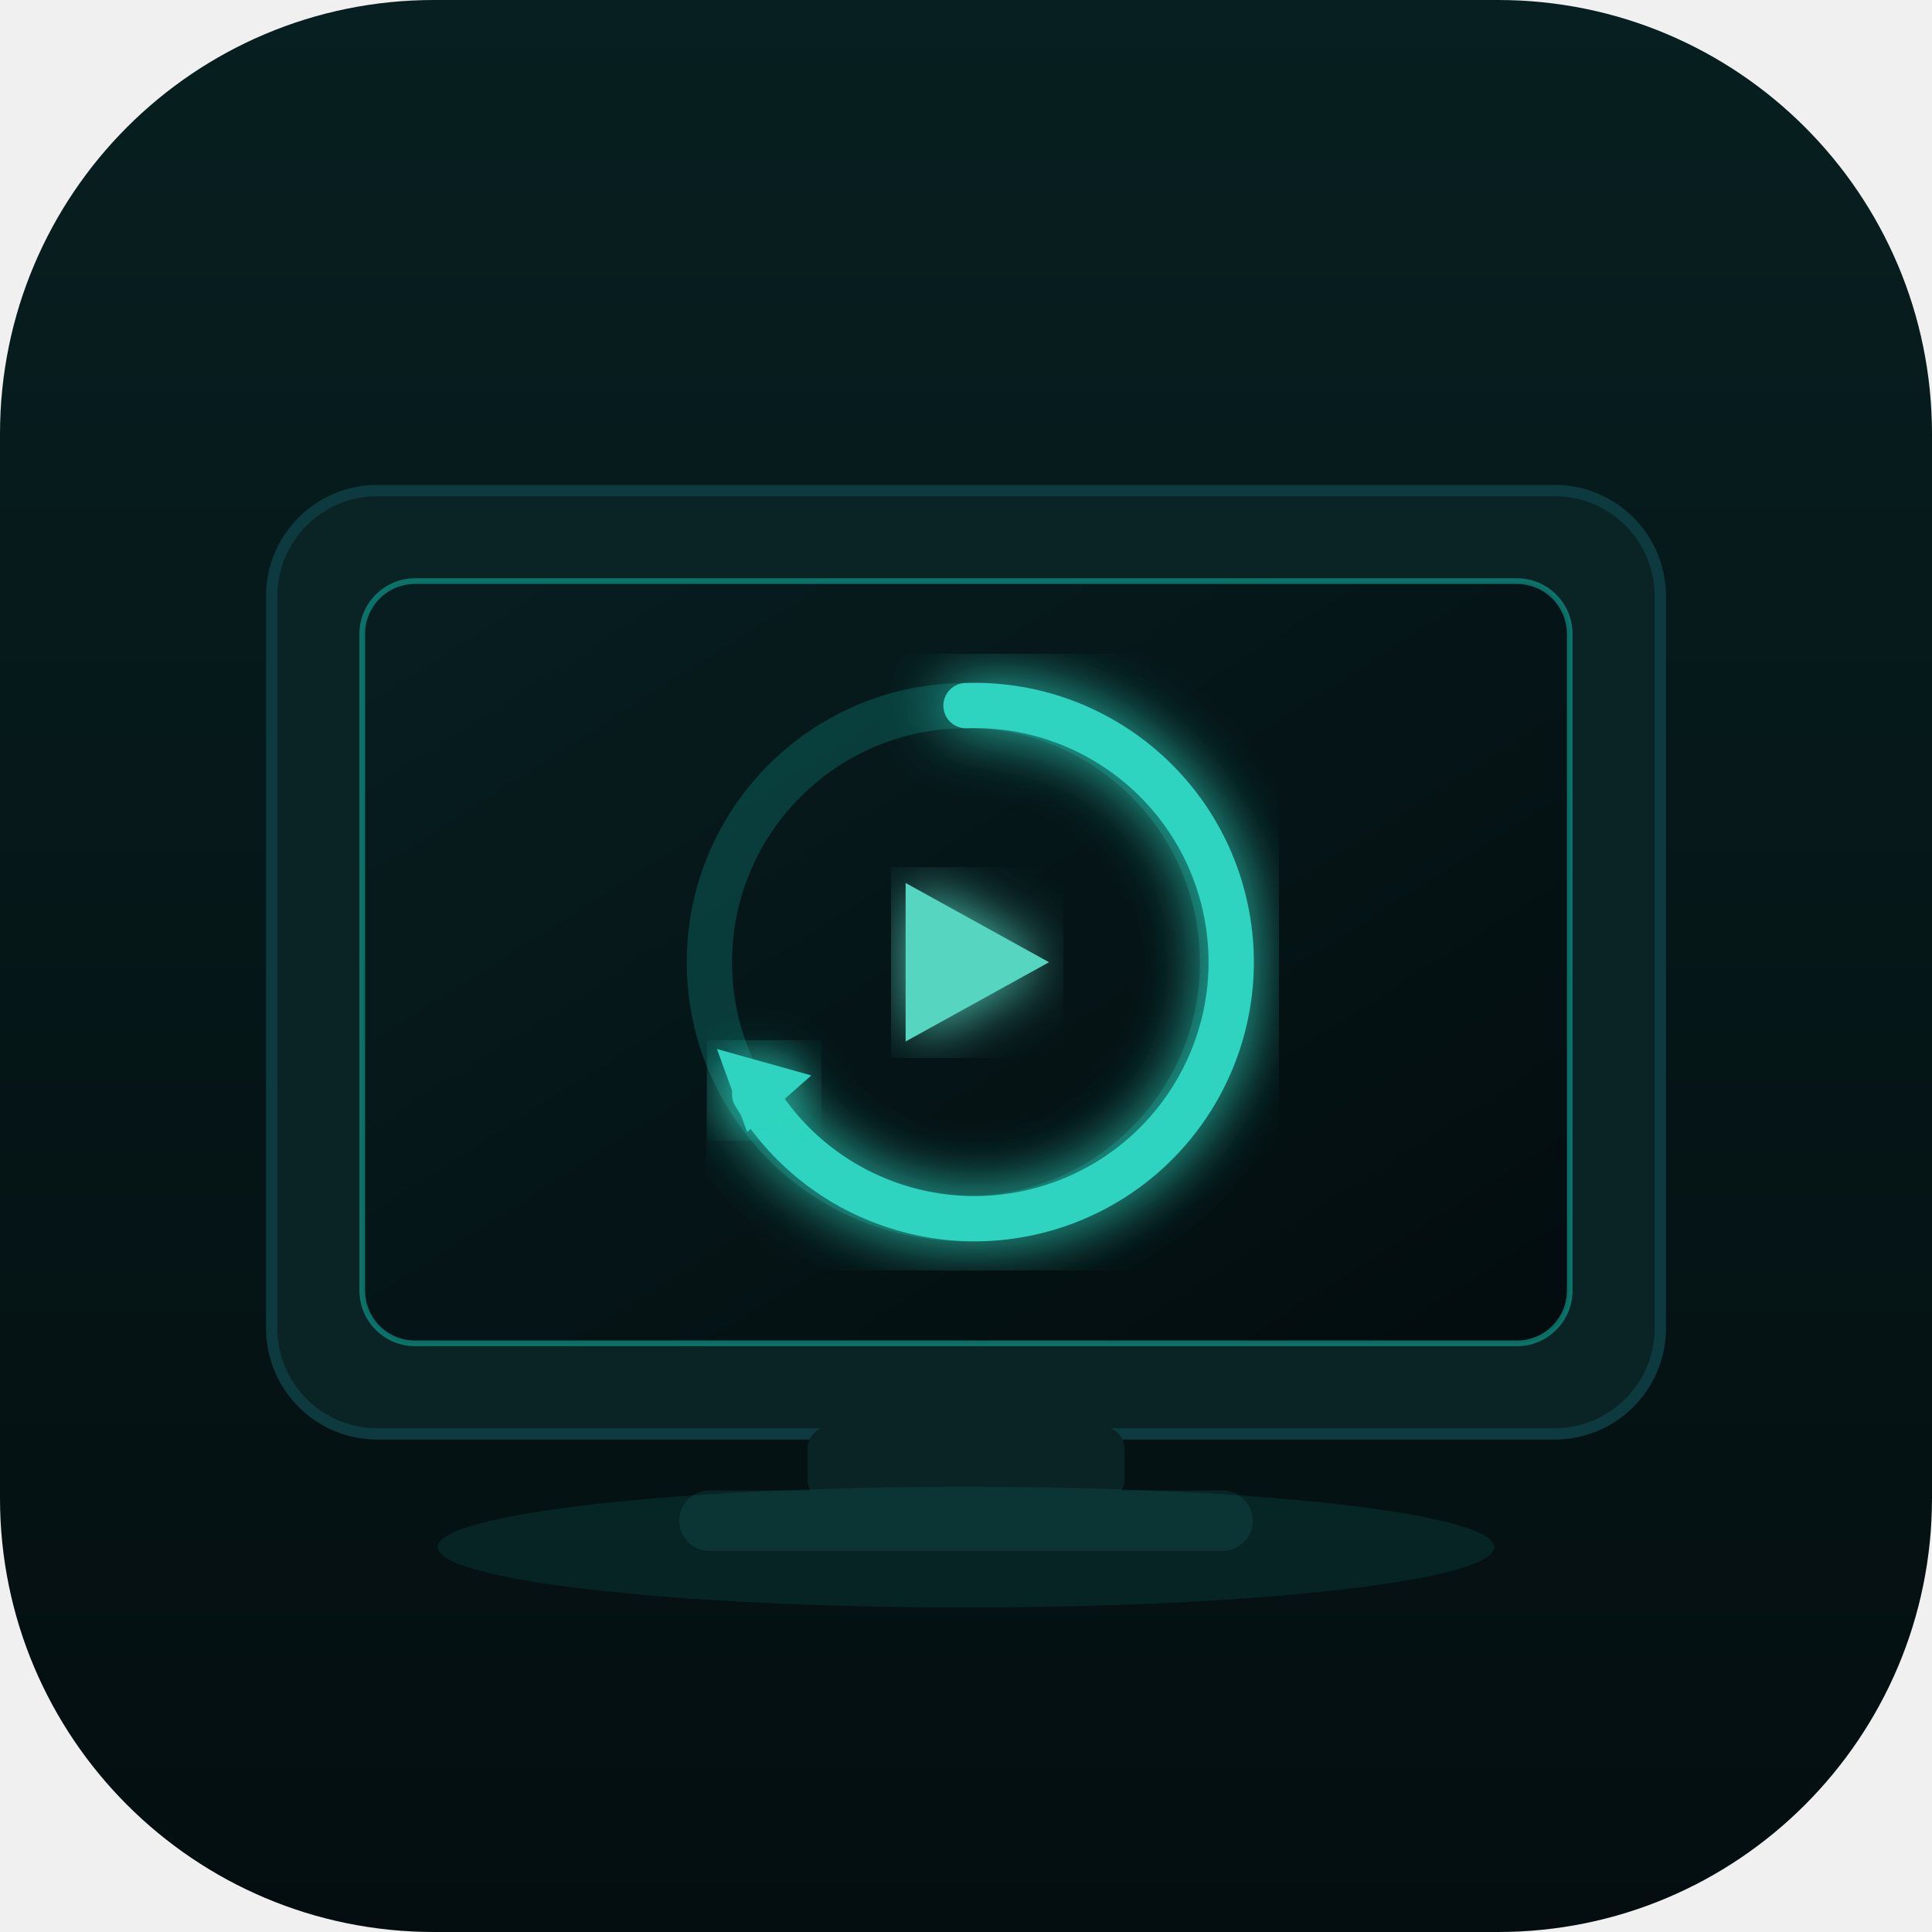
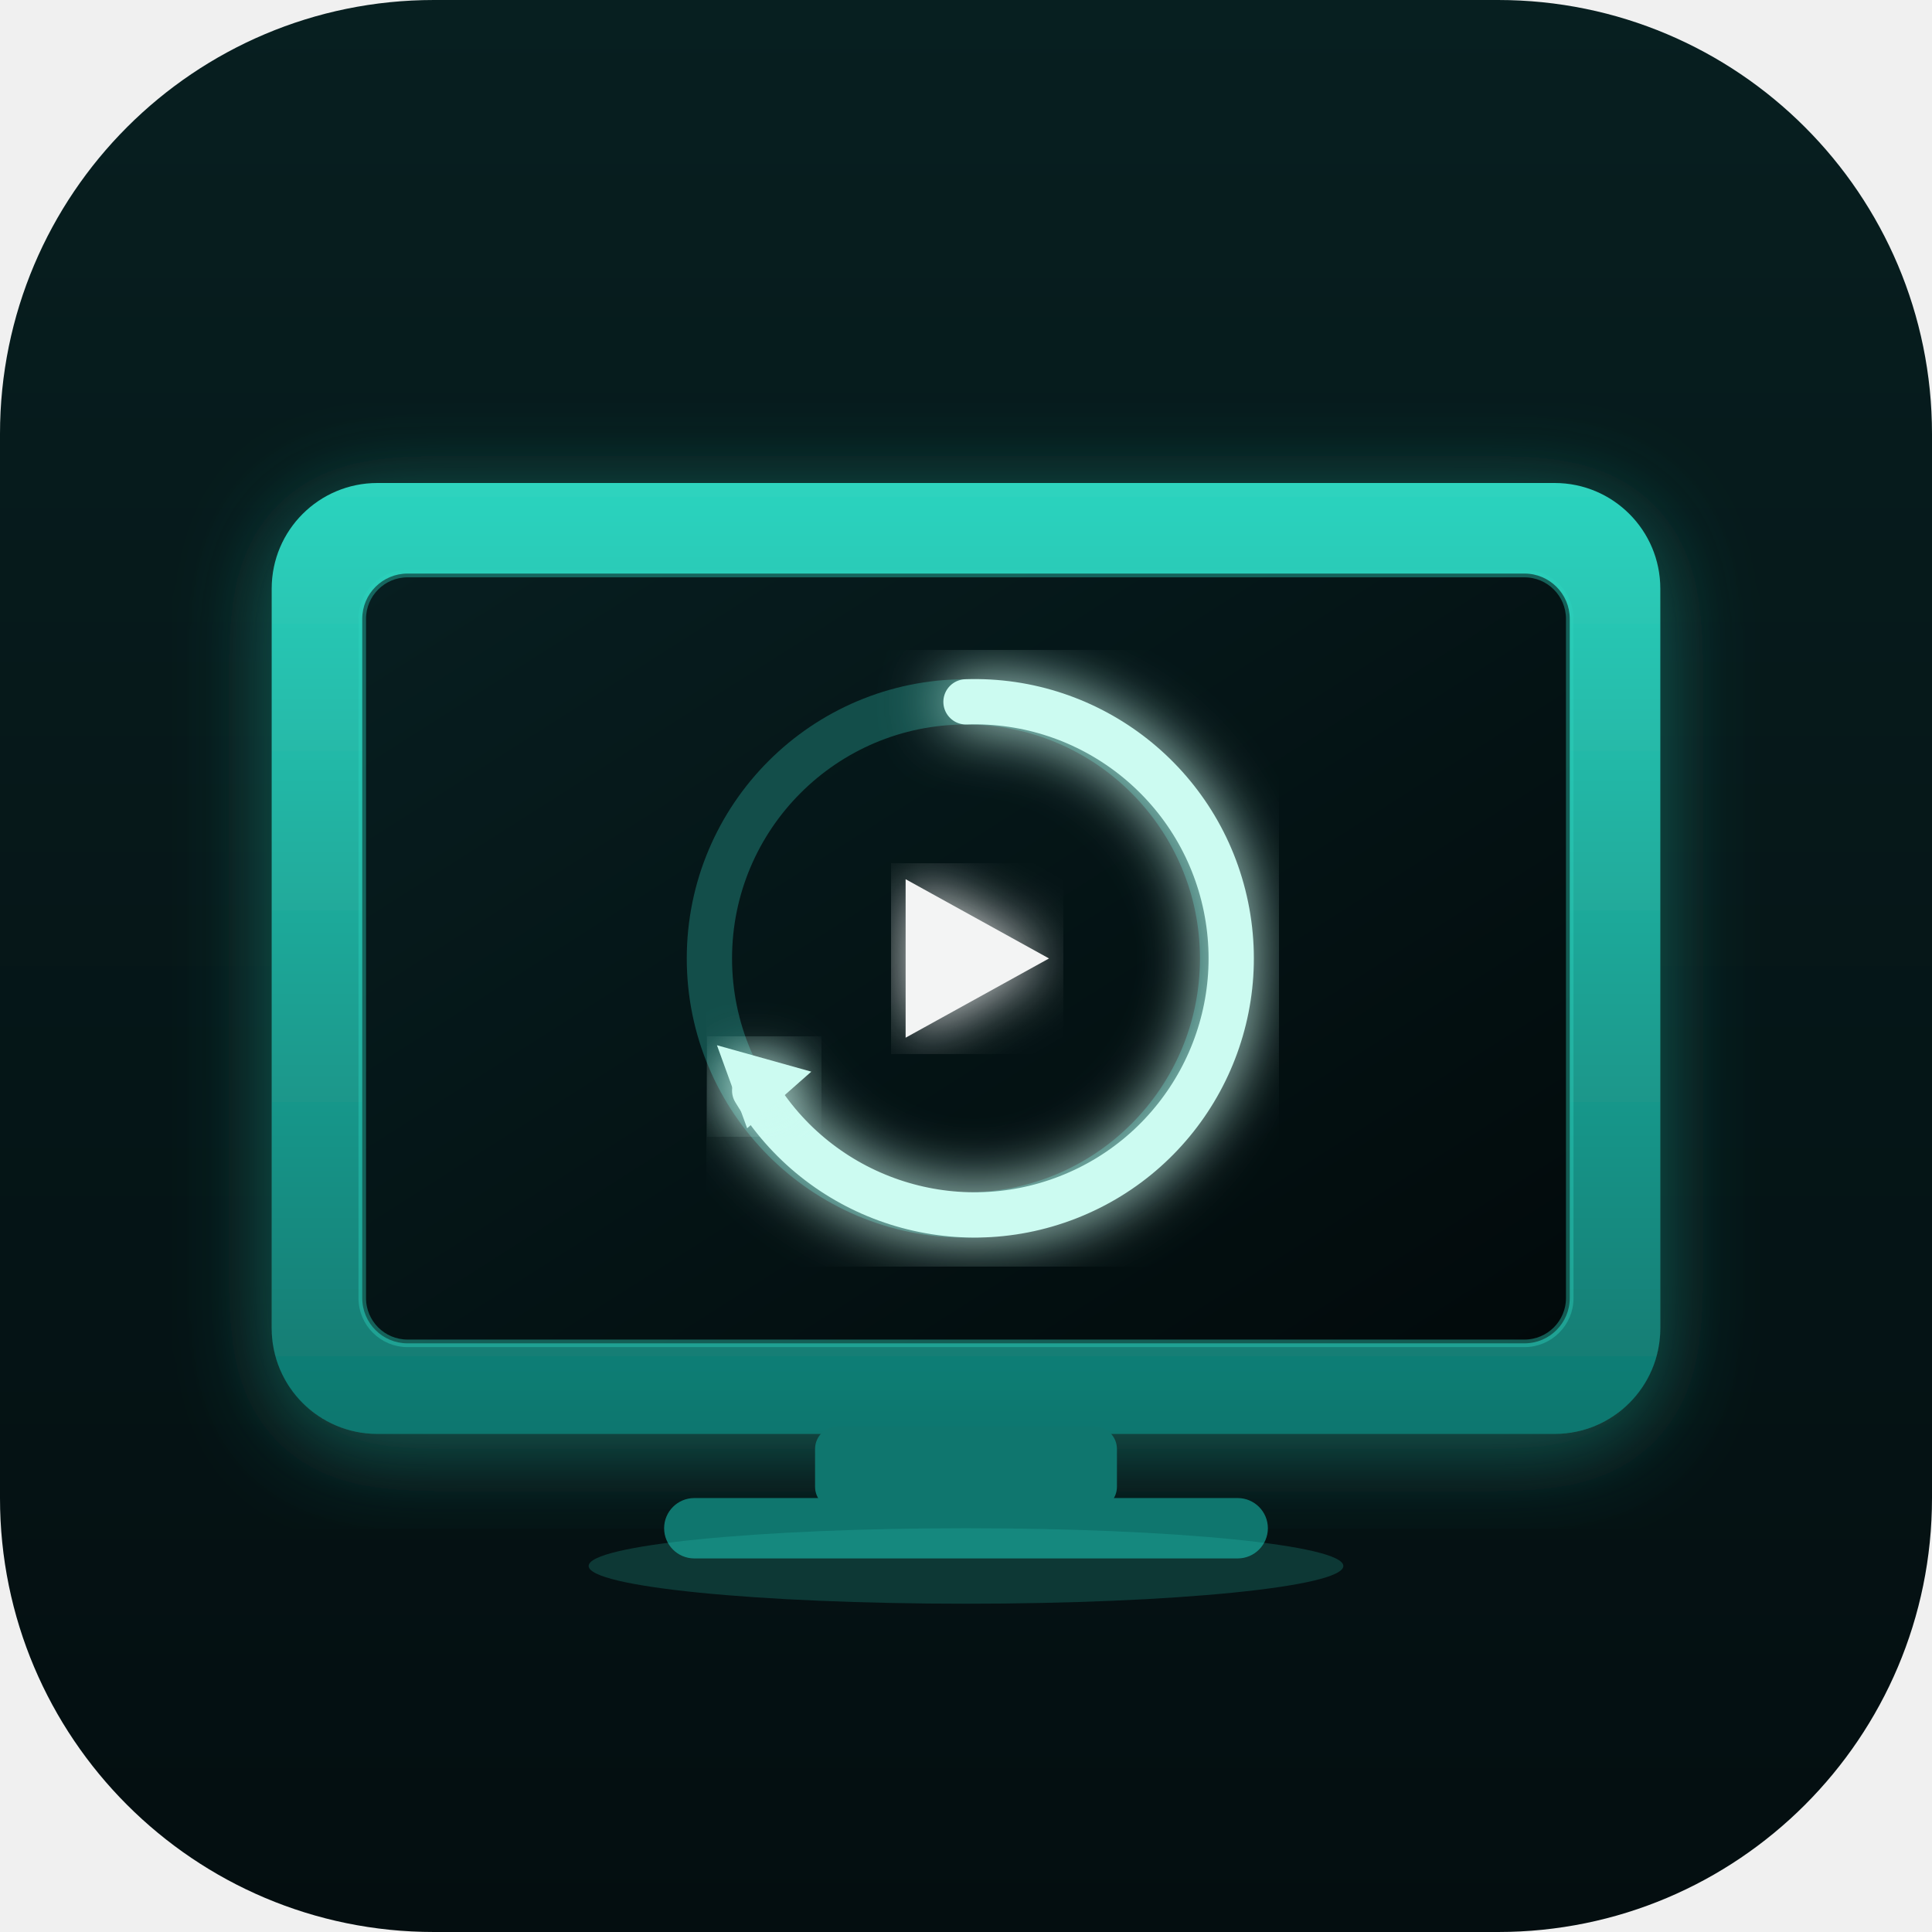
<svg xmlns="http://www.w3.org/2000/svg" width="512" height="512" viewBox="0 0 512 512">
  <defs>
    <linearGradient id="tv-bg" x1="0" y1="0" x2="0" y2="1">
      <stop offset="0%" stop-color="#071f20" />
      <stop offset="100%" stop-color="#040e10" />
    </linearGradient>
    <linearGradient id="screen-grad" x1="0" y1="0" x2="1" y2="1">
      <stop offset="0%" stop-color="#071e20" />
-       <stop offset="100%" stop-color="#030c0e" />
+       <stop offset="100%" stop-color="#020a0b" />
+     </linearGradient>
+     <linearGradient id="bezel-grad" x1="0" y1="0" x2="0" y2="1">
+       <stop offset="0%" stop-color="#2dd4bf" />
+       <stop offset="100%" stop-color="#0f766e" />
    </linearGradient>
    <filter id="glow">
      <feGaussianBlur stdDeviation="8" result="blur" />
      <feMerge>
        <feMergeNode in="blur" />
        <feMergeNode in="SourceGraphic" />
      </feMerge>
    </filter>
+     <filter id="bezel-shadow">
+       <feDropShadow dx="0" dy="4" stdDeviation="12" flood-color="#2dd4bf" flood-opacity="0.4" />
+     </filter>
  </defs>
  <rect width="512" height="512" rx="115" fill="url(#tv-bg)" />
-   <rect x="72" y="130" width="368" height="250" rx="28" fill="#0a2426" />
-   <rect x="72" y="130" width="368" height="250" rx="28" fill="none" stroke="#0d3a3e" stroke-width="3" />
-   <rect x="96" y="154" width="320" height="202" rx="14" fill="url(#screen-grad)" />
-   <rect x="96" y="154" width="320" height="202" rx="14" fill="none" stroke="#0d9488" stroke-width="1.5" opacity="0.7" />
-   <rect x="214" y="378" width="84" height="20" rx="6" fill="#0a2426" />
-   <rect x="180" y="395" width="152" height="16" rx="8" fill="#0a2426" />
-   <circle cx="256" cy="255" r="68" fill="none" stroke="#0d9488" stroke-width="12" opacity="0.3" />
-   <path d="M 256 187 A 68 68 0 1 1 200 290" fill="none" stroke="#2dd4bf" stroke-width="12" stroke-linecap="round" filter="url(#glow)" />
-   <polygon points="190,278 198,300 215,285" fill="#2dd4bf" filter="url(#glow)" />
-   <polygon points="240,234 240,276 278,255" fill="#5eead4" opacity="0.9" filter="url(#glow)" />
-   <ellipse cx="256" cy="410" rx="140" ry="16" fill="#0d9488" opacity="0.15" />
+   <rect x="72" y="128" width="368" height="252" rx="28" fill="url(#bezel-grad)" filter="url(#bezel-shadow)" />
+   <rect x="96" y="152" width="320" height="204" rx="12" fill="url(#screen-grad)" />
+   <rect x="96" y="152" width="320" height="204" rx="12" fill="none" stroke="#2dd4bf" stroke-width="2" opacity="0.4" />
+   <rect x="216" y="378" width="80" height="22" rx="6" fill="#0f766e" />
+   <rect x="176" y="397" width="160" height="16" rx="8" fill="#0f766e" />
+   <circle cx="256" cy="254" r="68" fill="none" stroke="#134e4a" stroke-width="12" />
+   <path d="M 256 186 A 68 68 0 1 1 200 289" fill="none" stroke="#ccfbf1" stroke-width="12" stroke-linecap="round" filter="url(#glow)" />
+   <polygon points="190,277 198,299 215,284" fill="#ccfbf1" filter="url(#glow)" />
+   <polygon points="240,233 240,275 278,254" fill="white" opacity="0.95" filter="url(#glow)" />
+   <ellipse cx="256" cy="415" rx="100" ry="10" fill="#2dd4bf" opacity="0.2" />
</svg>
